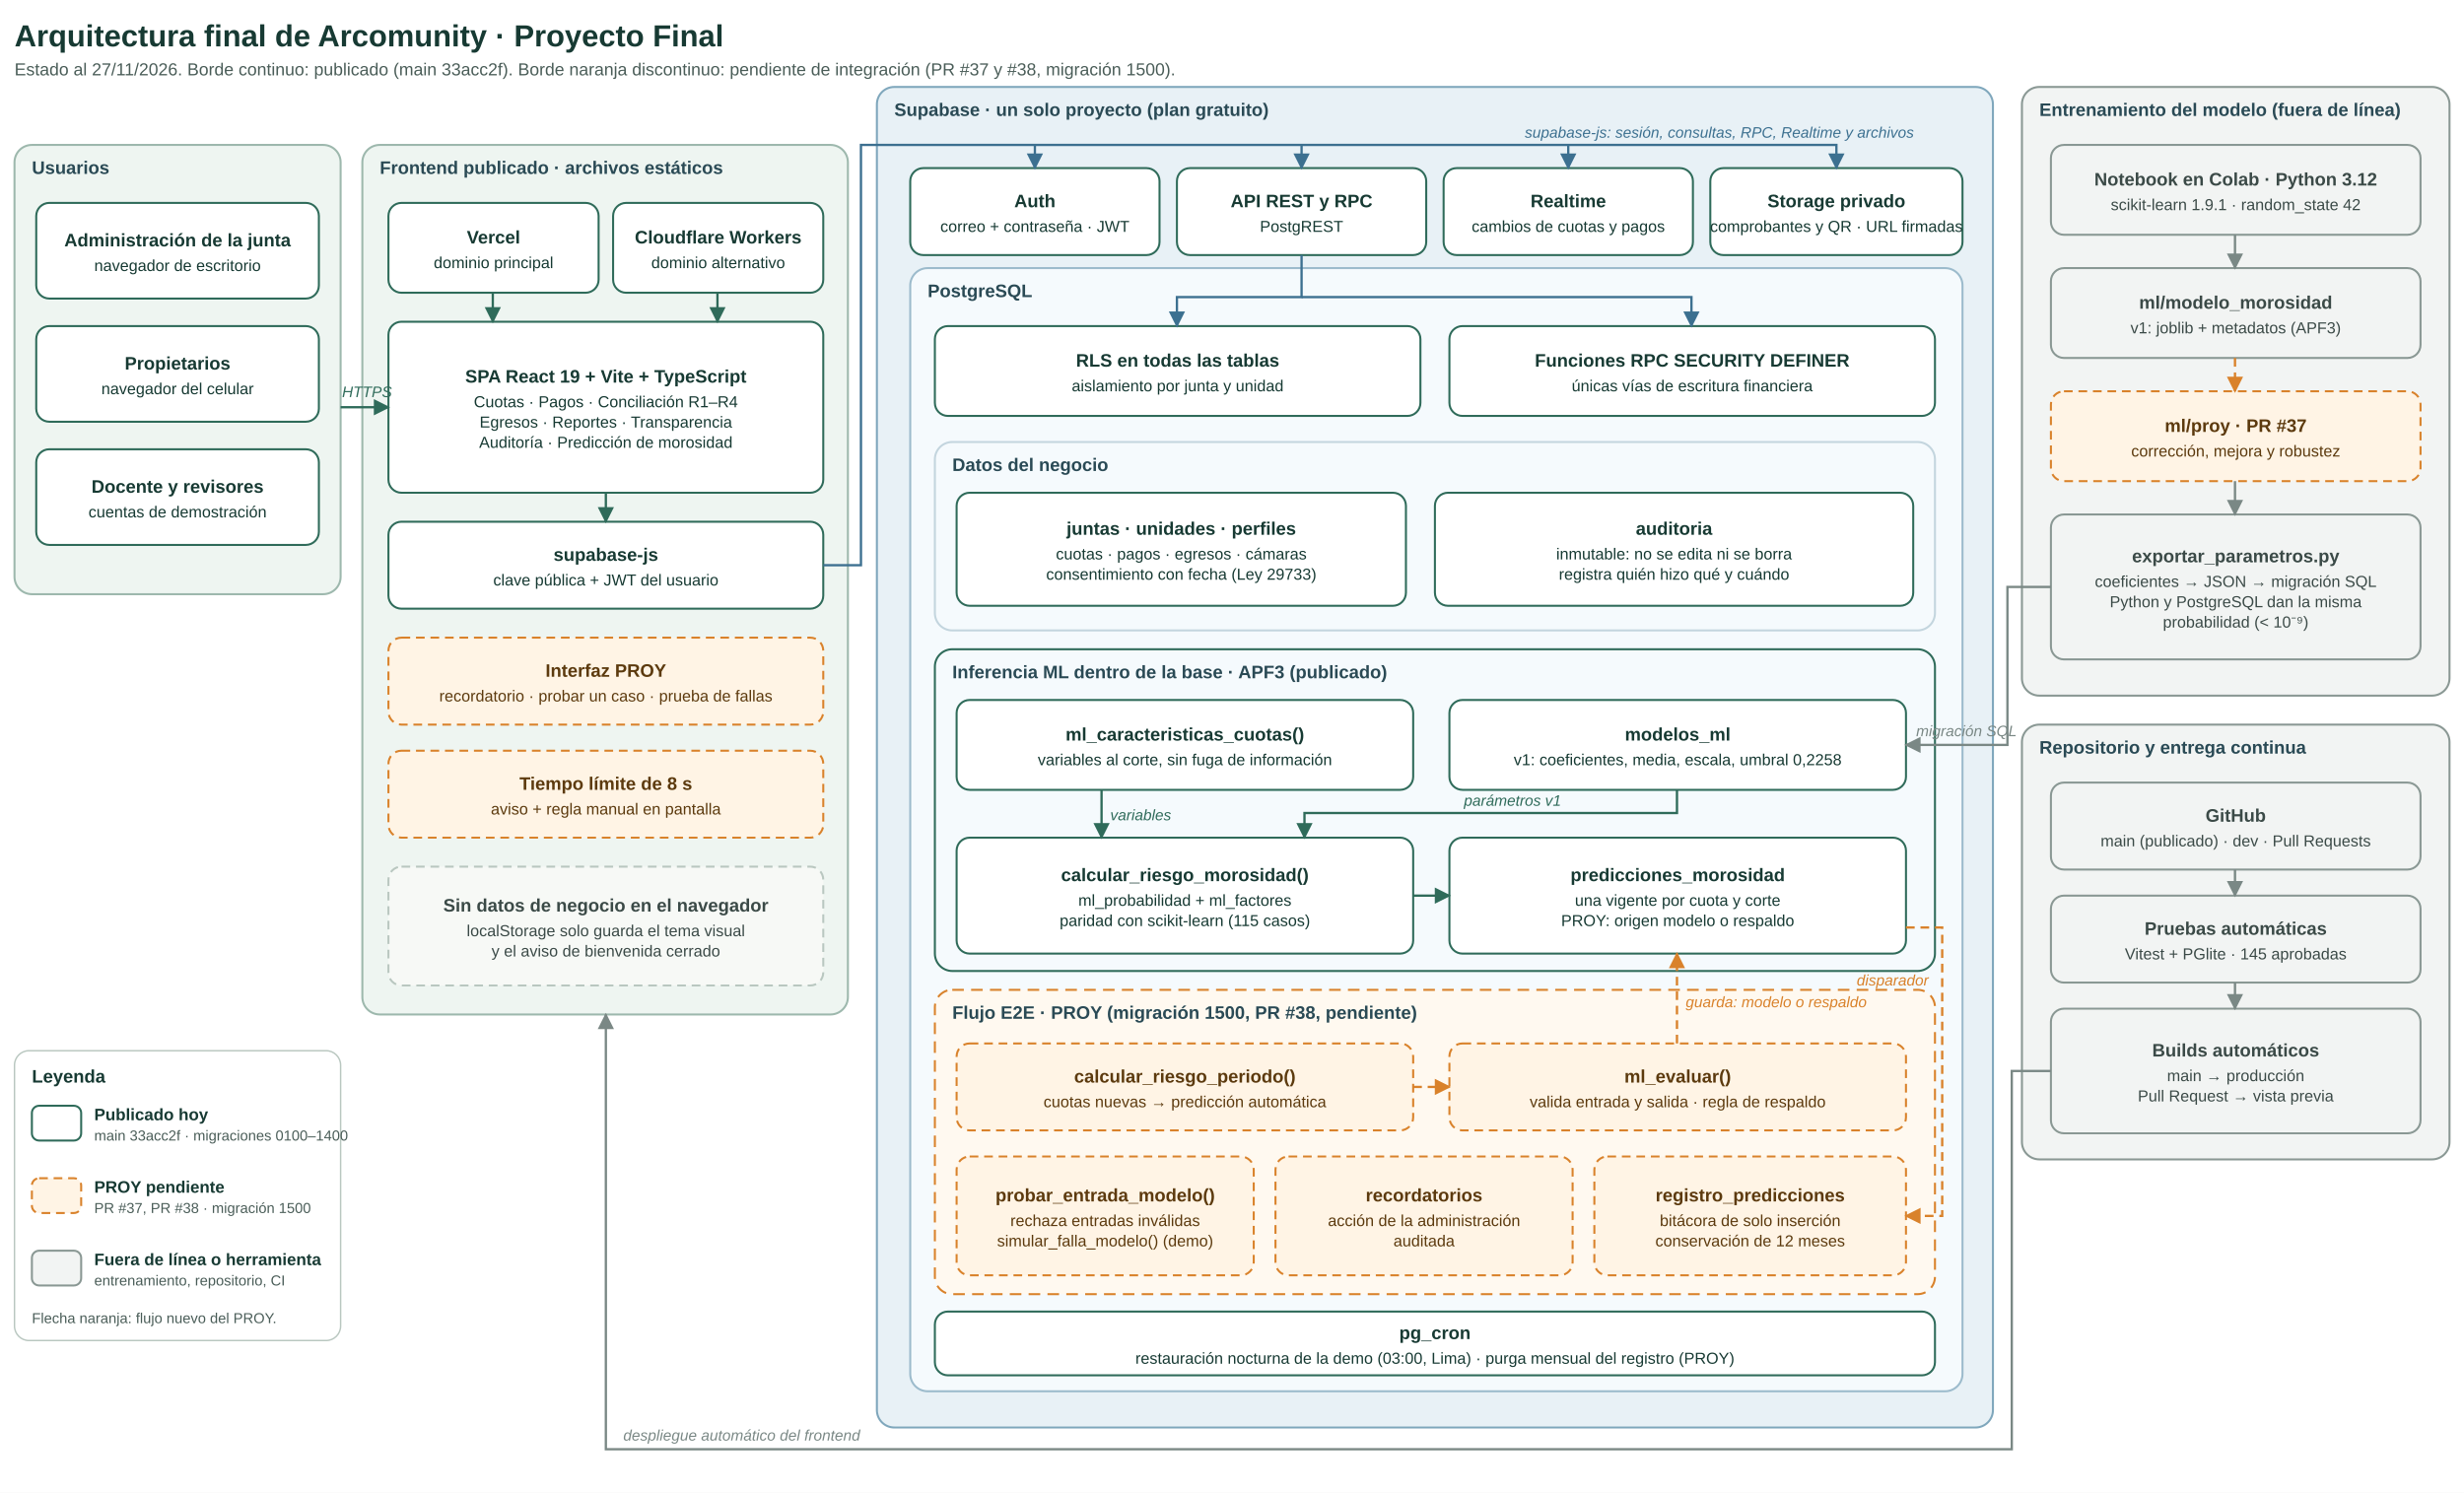
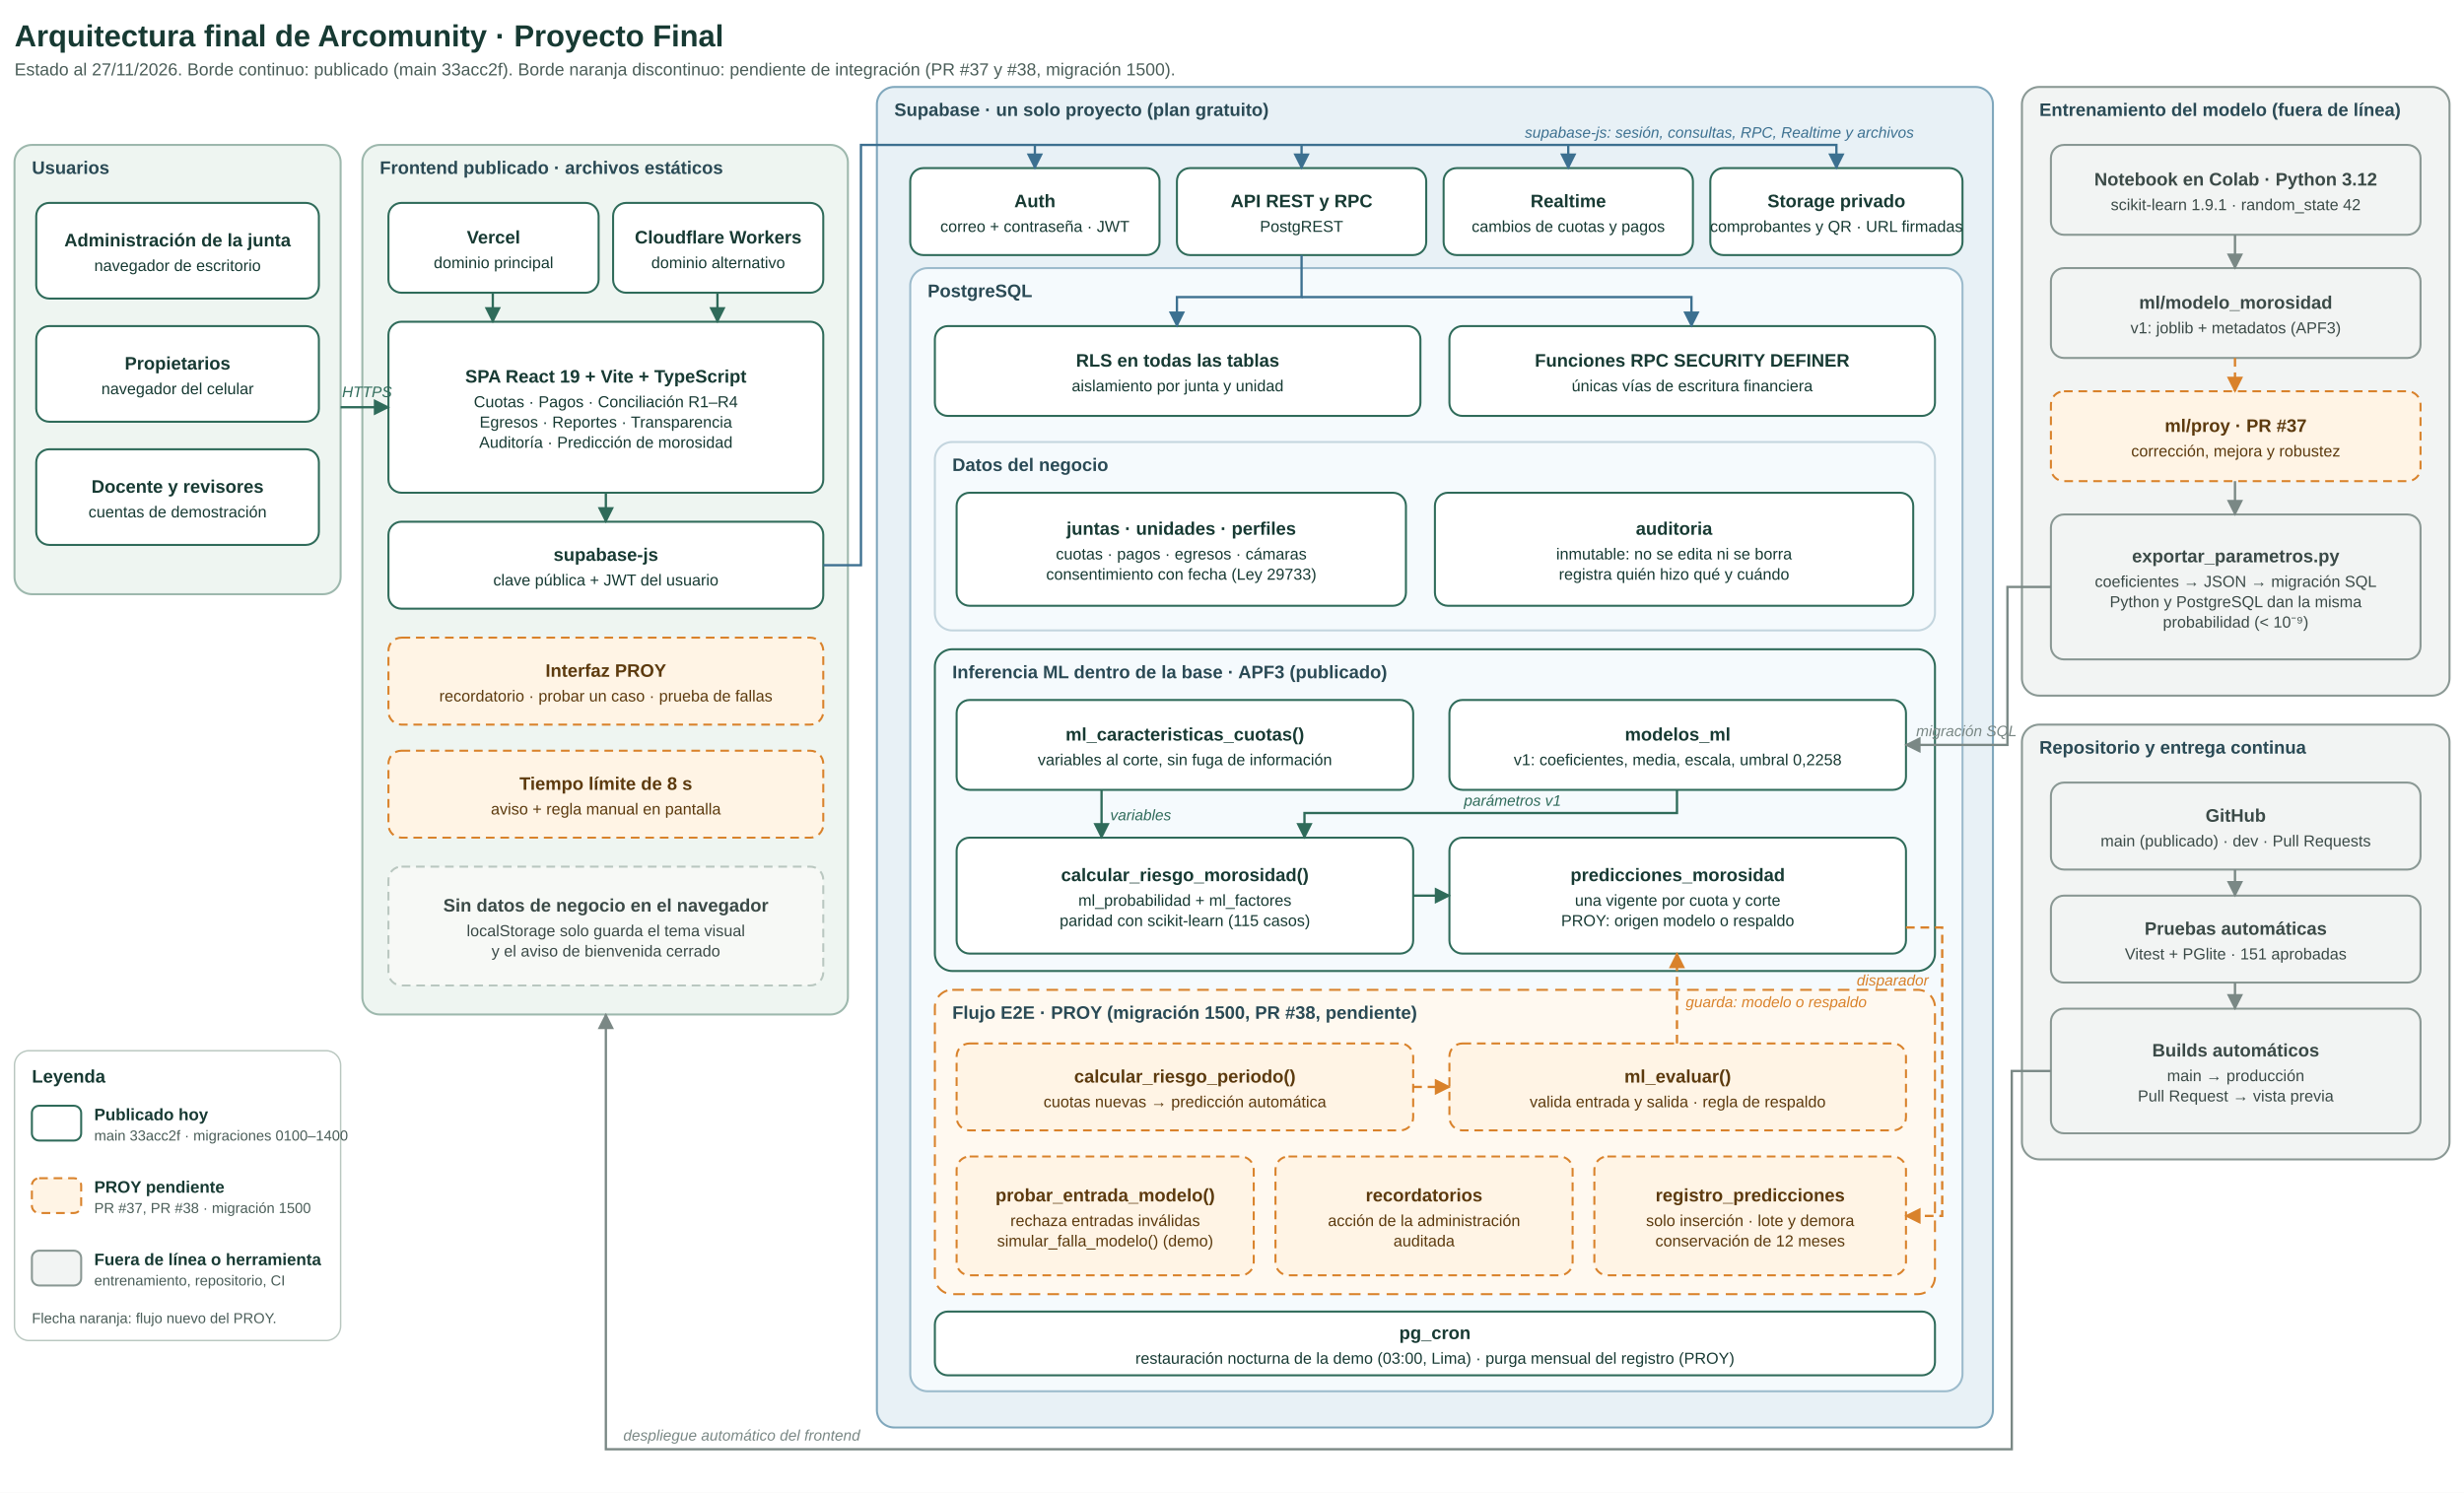
<svg xmlns="http://www.w3.org/2000/svg" width="1700" height="1030" viewBox="0 0 1700 1030" font-family="Segoe UI, Arial, sans-serif">
  <defs>
    <marker id="m2F6B5A" viewBox="0 0 10 10" refX="9" refY="5" markerWidth="7" markerHeight="7" orient="auto-start-reverse">
      <path d="M0,0 L10,5 L0,10 z" fill="#2F6B5A" />
    </marker>
    <marker id="mD9822B" viewBox="0 0 10 10" refX="9" refY="5" markerWidth="7" markerHeight="7" orient="auto-start-reverse">
      <path d="M0,0 L10,5 L0,10 z" fill="#D9822B" />
    </marker>
    <marker id="m7A8885" viewBox="0 0 10 10" refX="9" refY="5" markerWidth="7" markerHeight="7" orient="auto-start-reverse">
      <path d="M0,0 L10,5 L0,10 z" fill="#7A8885" />
    </marker>
    <marker id="m3C7090" viewBox="0 0 10 10" refX="9" refY="5" markerWidth="7" markerHeight="7" orient="auto-start-reverse">
      <path d="M0,0 L10,5 L0,10 z" fill="#3C7090" />
    </marker>
  </defs>
  <rect width="1700" height="1030" fill="#FFFFFF" />
  <text x="10" y="32" font-size="21" font-weight="700" fill="#173A33">Arquitectura final de Arcomunity · Proyecto Final</text>
  <text x="10" y="52" font-size="12" fill="#4A5D58">Estado al 27/11/2026. Borde continuo: publicado (main 33acc2f). Borde naranja discontinuo: pendiente de integración (PR #37 y #38, migración 1500).</text>
  <rect x="10" y="100" width="225" height="310" rx="12" fill="#EEF5F1" stroke="#9DB8AD" stroke-width="1.4" />
  <text x="22" y="120" font-size="12.5" font-weight="700" fill="#2A4A55">Usuarios</text>
  <rect x="250" y="100" width="335" height="600" rx="12" fill="#EEF5F1" stroke="#9DB8AD" stroke-width="1.4" />
  <text x="262" y="120" font-size="12.5" font-weight="700" fill="#2A4A55">Frontend publicado · archivos estáticos</text>
  <rect x="605" y="60" width="770" height="925" rx="12" fill="#E8F1F6" stroke="#7FA7BC" stroke-width="1.4" />
  <text x="617" y="80" font-size="12.5" font-weight="700" fill="#2A4A55">Supabase · un solo proyecto (plan gratuito)</text>
  <rect x="628" y="185" width="726" height="775" rx="12" fill="#F5FAFD" stroke="#9CBBCC" stroke-width="1.4" />
  <text x="640" y="205" font-size="12.5" font-weight="700" fill="#2A4A55">PostgreSQL</text>
  <rect x="645" y="305" width="690" height="130" rx="12" fill="none" stroke="#C3D5DE" stroke-width="1.4" />
  <text x="657" y="325" font-size="12.5" font-weight="700" fill="#2A4A55">Datos del negocio</text>
  <rect x="645" y="448" width="690" height="222" rx="12" fill="none" stroke="#2F6B5A" stroke-width="1.4" />
  <text x="657" y="468" font-size="12.5" font-weight="700" fill="#2A4A55">Inferencia ML dentro de la base · APF3 (publicado)</text>
  <rect x="645" y="683" width="690" height="210" rx="12" fill="#FFF9F0" stroke="#D9822B" stroke-width="1.4" stroke-dasharray="8 5" />
  <text x="657" y="703" font-size="12.5" font-weight="700" fill="#2A4A55">Flujo E2E · PROY (migración 1500, PR #38, pendiente)</text>
  <rect x="1395" y="60" width="295" height="420" rx="12" fill="#F2F4F3" stroke="#8A9894" stroke-width="1.4" />
  <text x="1407" y="80" font-size="12.5" font-weight="700" fill="#2A4A55">Entrenamiento del modelo (fuera de línea)</text>
  <rect x="1395" y="500" width="295" height="300" rx="12" fill="#F2F4F3" stroke="#8A9894" stroke-width="1.4" />
  <text x="1407" y="520" font-size="12.5" font-weight="700" fill="#2A4A55">Repositorio y entrega continua</text>
  <rect x="25" y="140" width="195" height="66" rx="9" fill="#FFFFFF" stroke="#2F6B5A" stroke-width="1.4" />
  <text x="122.5" y="170.0" text-anchor="middle" font-size="12.5" font-weight="700" fill="#173A33">Administración de la junta</text>
  <text x="122.5" y="187.0" text-anchor="middle" font-size="11" font-weight="400" fill="#173A33">navegador de escritorio</text>
  <rect x="25" y="225" width="195" height="66" rx="9" fill="#FFFFFF" stroke="#2F6B5A" stroke-width="1.4" />
  <text x="122.5" y="255.0" text-anchor="middle" font-size="12.5" font-weight="700" fill="#173A33">Propietarios</text>
  <text x="122.5" y="272.0" text-anchor="middle" font-size="11" font-weight="400" fill="#173A33">navegador del celular</text>
  <rect x="25" y="310" width="195" height="66" rx="9" fill="#FFFFFF" stroke="#2F6B5A" stroke-width="1.4" />
  <text x="122.5" y="340.0" text-anchor="middle" font-size="12.5" font-weight="700" fill="#173A33">Docente y revisores</text>
  <text x="122.5" y="357.0" text-anchor="middle" font-size="11" font-weight="400" fill="#173A33">cuentas de demostración</text>
  <rect x="268" y="140" width="145" height="62" rx="9" fill="#FFFFFF" stroke="#2F6B5A" stroke-width="1.4" />
  <text x="340.5" y="168.0" text-anchor="middle" font-size="12.5" font-weight="700" fill="#173A33">Vercel</text>
  <text x="340.5" y="185.0" text-anchor="middle" font-size="11" font-weight="400" fill="#173A33">dominio principal</text>
  <rect x="423" y="140" width="145" height="62" rx="9" fill="#FFFFFF" stroke="#2F6B5A" stroke-width="1.4" />
  <text x="495.5" y="168.0" text-anchor="middle" font-size="12.5" font-weight="700" fill="#173A33">Cloudflare Workers</text>
  <text x="495.5" y="185.0" text-anchor="middle" font-size="11" font-weight="400" fill="#173A33">dominio alternativo</text>
  <rect x="268" y="222" width="300" height="118" rx="9" fill="#FFFFFF" stroke="#2F6B5A" stroke-width="1.4" />
  <text x="418.0" y="264.0" text-anchor="middle" font-size="12.5" font-weight="700" fill="#173A33">SPA React 19 + Vite + TypeScript</text>
  <text x="418.0" y="281.0" text-anchor="middle" font-size="11" font-weight="400" fill="#173A33">Cuotas · Pagos · Conciliación R1–R4</text>
  <text x="418.0" y="295.0" text-anchor="middle" font-size="11" font-weight="400" fill="#173A33">Egresos · Reportes · Transparencia</text>
  <text x="418.0" y="309.0" text-anchor="middle" font-size="11" font-weight="400" fill="#173A33">Auditoría · Predicción de morosidad</text>
  <rect x="268" y="360" width="300" height="60" rx="9" fill="#FFFFFF" stroke="#2F6B5A" stroke-width="1.4" />
  <text x="418.0" y="387.0" text-anchor="middle" font-size="12.5" font-weight="700" fill="#173A33">supabase-js</text>
  <text x="418.0" y="404.0" text-anchor="middle" font-size="11" font-weight="400" fill="#173A33">clave pública + JWT del usuario</text>
  <rect x="268" y="440" width="300" height="60" rx="9" fill="#FFF4E5" stroke="#D9822B" stroke-width="1.4" stroke-dasharray="6 4" />
  <text x="418.0" y="467.0" text-anchor="middle" font-size="12.5" font-weight="700" fill="#5C3A0E">Interfaz PROY</text>
  <text x="418.0" y="484.0" text-anchor="middle" font-size="11" font-weight="400" fill="#5C3A0E">recordatorio · probar un caso · prueba de fallas</text>
  <rect x="268" y="518" width="300" height="60" rx="9" fill="#FFF4E5" stroke="#D9822B" stroke-width="1.4" stroke-dasharray="6 4" />
  <text x="418.0" y="545.0" text-anchor="middle" font-size="12.5" font-weight="700" fill="#5C3A0E">Tiempo límite de 8 s</text>
  <text x="418.0" y="562.0" text-anchor="middle" font-size="11" font-weight="400" fill="#5C3A0E">aviso + regla manual en pantalla</text>
  <rect x="268" y="598" width="300" height="82" rx="9" fill="#F7F9F6" stroke="#B9C7C0" stroke-width="1.4" stroke-dasharray="6 4" />
  <text x="418.0" y="629.0" text-anchor="middle" font-size="12.5" font-weight="700" fill="#3B4A47">Sin datos de negocio en el navegador</text>
  <text x="418.0" y="646.0" text-anchor="middle" font-size="11" font-weight="400" fill="#3B4A47">localStorage solo guarda el tema visual</text>
  <text x="418.0" y="660.0" text-anchor="middle" font-size="11" font-weight="400" fill="#3B4A47">y el aviso de bienvenida cerrado</text>
  <rect x="628" y="116" width="172" height="60" rx="9" fill="#FFFFFF" stroke="#2F6B5A" stroke-width="1.4" />
  <text x="714.0" y="143.0" text-anchor="middle" font-size="12.5" font-weight="700" fill="#173A33">Auth</text>
  <text x="714.0" y="160.0" text-anchor="middle" font-size="11" font-weight="400" fill="#173A33">correo + contraseña · JWT</text>
  <rect x="812" y="116" width="172" height="60" rx="9" fill="#FFFFFF" stroke="#2F6B5A" stroke-width="1.4" />
  <text x="898.0" y="143.0" text-anchor="middle" font-size="12.5" font-weight="700" fill="#173A33">API REST y RPC</text>
  <text x="898.0" y="160.0" text-anchor="middle" font-size="11" font-weight="400" fill="#173A33">PostgREST</text>
  <rect x="996" y="116" width="172" height="60" rx="9" fill="#FFFFFF" stroke="#2F6B5A" stroke-width="1.4" />
  <text x="1082.0" y="143.0" text-anchor="middle" font-size="12.5" font-weight="700" fill="#173A33">Realtime</text>
  <text x="1082.0" y="160.0" text-anchor="middle" font-size="11" font-weight="400" fill="#173A33">cambios de cuotas y pagos</text>
  <rect x="1180" y="116" width="174" height="60" rx="9" fill="#FFFFFF" stroke="#2F6B5A" stroke-width="1.4" />
  <text x="1267.0" y="143.0" text-anchor="middle" font-size="12.5" font-weight="700" fill="#173A33">Storage privado</text>
  <text x="1267.0" y="160.0" text-anchor="middle" font-size="11" font-weight="400" fill="#173A33">comprobantes y QR · URL firmadas</text>
  <rect x="645" y="225" width="335" height="62" rx="9" fill="#FFFFFF" stroke="#2F6B5A" stroke-width="1.4" />
  <text x="812.5" y="253.0" text-anchor="middle" font-size="12.5" font-weight="700" fill="#173A33">RLS en todas las tablas</text>
  <text x="812.5" y="270.0" text-anchor="middle" font-size="11" font-weight="400" fill="#173A33">aislamiento por junta y unidad</text>
  <rect x="1000" y="225" width="335" height="62" rx="9" fill="#FFFFFF" stroke="#2F6B5A" stroke-width="1.4" />
  <text x="1167.5" y="253.0" text-anchor="middle" font-size="12.5" font-weight="700" fill="#173A33">Funciones RPC SECURITY DEFINER</text>
  <text x="1167.5" y="270.0" text-anchor="middle" font-size="11" font-weight="400" fill="#173A33">únicas vías de escritura financiera</text>
  <rect x="660" y="340" width="310" height="78" rx="9" fill="#FFFFFF" stroke="#2F6B5A" stroke-width="1.4" />
  <text x="815.0" y="369.0" text-anchor="middle" font-size="12.5" font-weight="700" fill="#173A33">juntas · unidades · perfiles</text>
  <text x="815.0" y="386.0" text-anchor="middle" font-size="11" font-weight="400" fill="#173A33">cuotas · pagos · egresos · cámaras</text>
  <text x="815.0" y="400.0" text-anchor="middle" font-size="11" font-weight="400" fill="#173A33">consentimiento con fecha (Ley 29733)</text>
  <rect x="990" y="340" width="330" height="78" rx="9" fill="#FFFFFF" stroke="#2F6B5A" stroke-width="1.4" />
  <text x="1155.0" y="369.0" text-anchor="middle" font-size="12.5" font-weight="700" fill="#173A33">auditoria</text>
  <text x="1155.0" y="386.0" text-anchor="middle" font-size="11" font-weight="400" fill="#173A33">inmutable: no se edita ni se borra</text>
  <text x="1155.0" y="400.0" text-anchor="middle" font-size="11" font-weight="400" fill="#173A33">registra quién hizo qué y cuándo</text>
  <rect x="660" y="483" width="315" height="62" rx="9" fill="#FFFFFF" stroke="#2F6B5A" stroke-width="1.4" />
  <text x="817.5" y="511.0" text-anchor="middle" font-size="12.5" font-weight="700" fill="#173A33">ml_caracteristicas_cuotas()</text>
  <text x="817.5" y="528.0" text-anchor="middle" font-size="11" font-weight="400" fill="#173A33">variables al corte, sin fuga de información</text>
  <rect x="1000" y="483" width="315" height="62" rx="9" fill="#FFFFFF" stroke="#2F6B5A" stroke-width="1.4" />
  <text x="1157.5" y="511.0" text-anchor="middle" font-size="12.5" font-weight="700" fill="#173A33">modelos_ml</text>
  <text x="1157.5" y="528.0" text-anchor="middle" font-size="11" font-weight="400" fill="#173A33">v1: coeficientes, media, escala, umbral 0,2258</text>
  <rect x="660" y="578" width="315" height="80" rx="9" fill="#FFFFFF" stroke="#2F6B5A" stroke-width="1.4" />
  <text x="817.5" y="608.0" text-anchor="middle" font-size="12.5" font-weight="700" fill="#173A33">calcular_riesgo_morosidad()</text>
  <text x="817.5" y="625.0" text-anchor="middle" font-size="11" font-weight="400" fill="#173A33">ml_probabilidad + ml_factores</text>
  <text x="817.5" y="639.0" text-anchor="middle" font-size="11" font-weight="400" fill="#173A33">paridad con scikit-learn (115 casos)</text>
  <rect x="1000" y="578" width="315" height="80" rx="9" fill="#FFFFFF" stroke="#2F6B5A" stroke-width="1.4" />
  <text x="1157.5" y="608.0" text-anchor="middle" font-size="12.5" font-weight="700" fill="#173A33">predicciones_morosidad</text>
  <text x="1157.5" y="625.0" text-anchor="middle" font-size="11" font-weight="400" fill="#173A33">una vigente por cuota y corte</text>
  <text x="1157.5" y="639.0" text-anchor="middle" font-size="11" font-weight="400" fill="#173A33">PROY: origen modelo o respaldo</text>
  <rect x="660" y="720" width="315" height="60" rx="9" fill="#FFF4E5" stroke="#D9822B" stroke-width="1.4" stroke-dasharray="6 4" />
  <text x="817.5" y="747.0" text-anchor="middle" font-size="12.5" font-weight="700" fill="#5C3A0E">calcular_riesgo_periodo()</text>
  <text x="817.5" y="764.0" text-anchor="middle" font-size="11" font-weight="400" fill="#5C3A0E">cuotas nuevas → predicción automática</text>
  <rect x="1000" y="720" width="315" height="60" rx="9" fill="#FFF4E5" stroke="#D9822B" stroke-width="1.4" stroke-dasharray="6 4" />
  <text x="1157.5" y="747.0" text-anchor="middle" font-size="12.5" font-weight="700" fill="#5C3A0E">ml_evaluar()</text>
  <text x="1157.5" y="764.0" text-anchor="middle" font-size="11" font-weight="400" fill="#5C3A0E">valida entrada y salida · regla de respaldo</text>
  <rect x="660" y="798" width="205" height="82" rx="9" fill="#FFF4E5" stroke="#D9822B" stroke-width="1.4" stroke-dasharray="6 4" />
  <text x="762.5" y="829.0" text-anchor="middle" font-size="12.5" font-weight="700" fill="#5C3A0E">probar_entrada_modelo()</text>
  <text x="762.5" y="846.0" text-anchor="middle" font-size="11" font-weight="400" fill="#5C3A0E">rechaza entradas inválidas</text>
  <text x="762.5" y="860.0" text-anchor="middle" font-size="11" font-weight="400" fill="#5C3A0E">simular_falla_modelo() (demo)</text>
  <rect x="880" y="798" width="205" height="82" rx="9" fill="#FFF4E5" stroke="#D9822B" stroke-width="1.4" stroke-dasharray="6 4" />
  <text x="982.5" y="829.0" text-anchor="middle" font-size="12.5" font-weight="700" fill="#5C3A0E">recordatorios</text>
  <text x="982.5" y="846.0" text-anchor="middle" font-size="11" font-weight="400" fill="#5C3A0E">acción de la administración</text>
  <text x="982.5" y="860.0" text-anchor="middle" font-size="11" font-weight="400" fill="#5C3A0E">auditada</text>
  <rect x="1100" y="798" width="215" height="82" rx="9" fill="#FFF4E5" stroke="#D9822B" stroke-width="1.4" stroke-dasharray="6 4" />
  <text x="1207.5" y="829.0" text-anchor="middle" font-size="12.5" font-weight="700" fill="#5C3A0E">registro_predicciones</text>
-   <text x="1207.5" y="846.0" text-anchor="middle" font-size="11" font-weight="400" fill="#5C3A0E">bitácora de solo inserción</text>
+   <text x="1207.5" y="846.0" text-anchor="middle" font-size="11" font-weight="400" fill="#5C3A0E">solo inserción · lote y demora</text>
  <text x="1207.5" y="860.0" text-anchor="middle" font-size="11" font-weight="400" fill="#5C3A0E">conservación de 12 meses</text>
  <rect x="645" y="905" width="690" height="44" rx="9" fill="#FFFFFF" stroke="#2F6B5A" stroke-width="1.4" />
  <text x="990.0" y="924.0" text-anchor="middle" font-size="12.5" font-weight="700" fill="#173A33">pg_cron</text>
  <text x="990.0" y="941.0" text-anchor="middle" font-size="11" font-weight="400" fill="#173A33">restauración nocturna de la demo (03:00, Lima) · purga mensual del registro (PROY)</text>
  <rect x="1415" y="100" width="255" height="62" rx="9" fill="#F2F4F3" stroke="#8A9894" stroke-width="1.4" />
  <text x="1542.5" y="128.0" text-anchor="middle" font-size="12.5" font-weight="700" fill="#3B4A47">Notebook en Colab · Python 3.12</text>
  <text x="1542.5" y="145.0" text-anchor="middle" font-size="11" font-weight="400" fill="#3B4A47">scikit-learn 1.9.1 · random_state 42</text>
  <rect x="1415" y="185" width="255" height="62" rx="9" fill="#F2F4F3" stroke="#8A9894" stroke-width="1.4" />
  <text x="1542.5" y="213.0" text-anchor="middle" font-size="12.5" font-weight="700" fill="#3B4A47">ml/modelo_morosidad</text>
  <text x="1542.5" y="230.0" text-anchor="middle" font-size="11" font-weight="400" fill="#3B4A47">v1: joblib + metadatos (APF3)</text>
  <rect x="1415" y="270" width="255" height="62" rx="9" fill="#FFF4E5" stroke="#D9822B" stroke-width="1.4" stroke-dasharray="6 4" />
  <text x="1542.5" y="298.0" text-anchor="middle" font-size="12.5" font-weight="700" fill="#5C3A0E">ml/proy · PR #37</text>
  <text x="1542.5" y="315.0" text-anchor="middle" font-size="11" font-weight="400" fill="#5C3A0E">corrección, mejora y robustez</text>
  <rect x="1415" y="355" width="255" height="100" rx="9" fill="#F2F4F3" stroke="#8A9894" stroke-width="1.4" />
  <text x="1542.5" y="388.0" text-anchor="middle" font-size="12.5" font-weight="700" fill="#3B4A47">exportar_parametros.py</text>
  <text x="1542.5" y="405.0" text-anchor="middle" font-size="11" font-weight="400" fill="#3B4A47">coeficientes → JSON → migración SQL</text>
  <text x="1542.5" y="419.0" text-anchor="middle" font-size="11" font-weight="400" fill="#3B4A47">Python y PostgreSQL dan la misma</text>
  <text x="1542.5" y="433.0" text-anchor="middle" font-size="11" font-weight="400" fill="#3B4A47">probabilidad (&lt; 10⁻⁹)</text>
  <rect x="1415" y="540" width="255" height="60" rx="9" fill="#F2F4F3" stroke="#8A9894" stroke-width="1.4" />
  <text x="1542.5" y="567.0" text-anchor="middle" font-size="12.5" font-weight="700" fill="#3B4A47">GitHub</text>
  <text x="1542.5" y="584.0" text-anchor="middle" font-size="11" font-weight="400" fill="#3B4A47">main (publicado) · dev · Pull Requests</text>
  <rect x="1415" y="618" width="255" height="60" rx="9" fill="#F2F4F3" stroke="#8A9894" stroke-width="1.4" />
  <text x="1542.5" y="645.0" text-anchor="middle" font-size="12.5" font-weight="700" fill="#3B4A47">Pruebas automáticas</text>
-   <text x="1542.5" y="662.0" text-anchor="middle" font-size="11" font-weight="400" fill="#3B4A47">Vitest + PGlite · 145 aprobadas</text>
+   <text x="1542.5" y="662.0" text-anchor="middle" font-size="11" font-weight="400" fill="#3B4A47">Vitest + PGlite · 151 aprobadas</text>
  <rect x="1415" y="696" width="255" height="86" rx="9" fill="#F2F4F3" stroke="#8A9894" stroke-width="1.4" />
  <text x="1542.5" y="729.0" text-anchor="middle" font-size="12.5" font-weight="700" fill="#3B4A47">Builds automáticos</text>
  <text x="1542.5" y="746.0" text-anchor="middle" font-size="11" font-weight="400" fill="#3B4A47">main → producción</text>
  <text x="1542.5" y="760.0" text-anchor="middle" font-size="11" font-weight="400" fill="#3B4A47">Pull Request → vista previa</text>
  <polyline points="235,281 268,281" fill="none" stroke="#2F6B5A" stroke-width="1.6" marker-end="url(#m2F6B5A)" />
  <text x="236" y="274" font-size="10.5" fill="#2F6B5A" font-style="italic">HTTPS</text>
  <polyline points="340,202 340,222" fill="none" stroke="#2F6B5A" stroke-width="1.6" marker-end="url(#m2F6B5A)" />
  <polyline points="495,202 495,222" fill="none" stroke="#2F6B5A" stroke-width="1.6" marker-end="url(#m2F6B5A)" />
  <polyline points="418,340 418,360" fill="none" stroke="#2F6B5A" stroke-width="1.6" marker-end="url(#m2F6B5A)" />
  <polyline points="568,390 594,390 594,100 1267,100 1267,116" fill="none" stroke="#3C7090" stroke-width="1.6" marker-end="url(#m3C7090)" />
  <text x="1052" y="95" font-size="10.5" fill="#3C7090" font-style="italic">supabase-js: sesión, consultas, RPC, Realtime y archivos</text>
  <polyline points="714,100 714,116" fill="none" stroke="#3C7090" stroke-width="1.6" marker-end="url(#m3C7090)" />
  <polyline points="898,100 898,116" fill="none" stroke="#3C7090" stroke-width="1.6" marker-end="url(#m3C7090)" />
  <polyline points="1082,100 1082,116" fill="none" stroke="#3C7090" stroke-width="1.6" marker-end="url(#m3C7090)" />
  <polyline points="898,176 898,205 812,205 812,225" fill="none" stroke="#3C7090" stroke-width="1.6" marker-end="url(#m3C7090)" />
  <polyline points="898,205 1167,205 1167,225" fill="none" stroke="#3C7090" stroke-width="1.6" marker-end="url(#m3C7090)" />
  <polyline points="760,545 760,578" fill="none" stroke="#2F6B5A" stroke-width="1.6" marker-end="url(#m2F6B5A)" />
  <text x="766" y="566" font-size="10.5" fill="#2F6B5A" font-style="italic">variables</text>
  <polyline points="1157,545 1157,561 900,561 900,578" fill="none" stroke="#2F6B5A" stroke-width="1.6" marker-end="url(#m2F6B5A)" />
  <text x="1010" y="556" font-size="10.5" fill="#2F6B5A" font-style="italic">parámetros v1</text>
  <polyline points="975,618 1000,618" fill="none" stroke="#2F6B5A" stroke-width="1.6" marker-end="url(#m2F6B5A)" />
  <polyline points="975,750 1000,750" fill="none" stroke="#D9822B" stroke-width="1.6" stroke-dasharray="6 4" marker-end="url(#mD9822B)" />
  <polyline points="1157,720 1157,658" fill="none" stroke="#D9822B" stroke-width="1.6" stroke-dasharray="6 4" marker-end="url(#mD9822B)" />
  <text x="1163" y="695" font-size="10.5" fill="#D9822B" font-style="italic">guarda: modelo o respaldo</text>
  <polyline points="1315,640 1340,640 1340,839 1315,839" fill="none" stroke="#D9822B" stroke-width="1.6" stroke-dasharray="6 4" marker-end="url(#mD9822B)" />
  <text x="1281" y="680" font-size="10.5" fill="#D9822B" font-style="italic">disparador</text>
  <polyline points="1542,162 1542,185" fill="none" stroke="#7A8885" stroke-width="1.6" marker-end="url(#m7A8885)" />
  <polyline points="1542,247 1542,270" fill="none" stroke="#D9822B" stroke-width="1.6" stroke-dasharray="6 4" marker-end="url(#mD9822B)" />
  <polyline points="1542,332 1542,355" fill="none" stroke="#7A8885" stroke-width="1.6" marker-end="url(#m7A8885)" />
  <polyline points="1415,405 1385,405 1385,514 1315,514" fill="none" stroke="#7A8885" stroke-width="1.6" marker-end="url(#m7A8885)" />
  <text x="1322" y="508" font-size="10.5" fill="#7A8885" font-style="italic">migración SQL</text>
  <polyline points="1542,600 1542,618" fill="none" stroke="#7A8885" stroke-width="1.6" marker-end="url(#m7A8885)" />
  <polyline points="1542,678 1542,696" fill="none" stroke="#7A8885" stroke-width="1.6" marker-end="url(#m7A8885)" />
  <polyline points="1415,739 1388,739 1388,1000 418,1000 418,700" fill="none" stroke="#7A8885" stroke-width="1.6" marker-end="url(#m7A8885)" />
  <text x="430" y="994" font-size="10.5" fill="#7A8885" font-style="italic">despliegue automático del frontend</text>
  <rect x="10" y="725" width="225" height="200" rx="10" fill="#FFFFFF" stroke="#B9C7C0" />
  <text x="22" y="747" font-size="12.5" font-weight="700" fill="#173A33">Leyenda</text>
  <rect x="22" y="763" width="34" height="24" rx="5" fill="#FFFFFF" stroke="#2F6B5A" stroke-width="1.4" />
  <text x="65" y="773" font-size="11.5" font-weight="700" fill="#173A33">Publicado hoy</text>
  <text x="65" y="787" font-size="10" fill="#4A5D58">main 33acc2f · migraciones 0100–1400</text>
  <rect x="22" y="813" width="34" height="24" rx="5" fill="#FFF4E5" stroke="#D9822B" stroke-width="1.4" stroke-dasharray="6 4" />
  <text x="65" y="823" font-size="11.5" font-weight="700" fill="#173A33">PROY pendiente</text>
  <text x="65" y="837" font-size="10" fill="#4A5D58">PR #37, PR #38 · migración 1500</text>
  <rect x="22" y="863" width="34" height="24" rx="5" fill="#F2F4F3" stroke="#8A9894" stroke-width="1.4" />
  <text x="65" y="873" font-size="11.5" font-weight="700" fill="#173A33">Fuera de línea o herramienta</text>
  <text x="65" y="887" font-size="10" fill="#4A5D58">entrenamiento, repositorio, CI</text>
  <text x="22" y="913" font-size="10" fill="#4A5D58">Flecha naranja: flujo nuevo del PROY.</text>
</svg>
